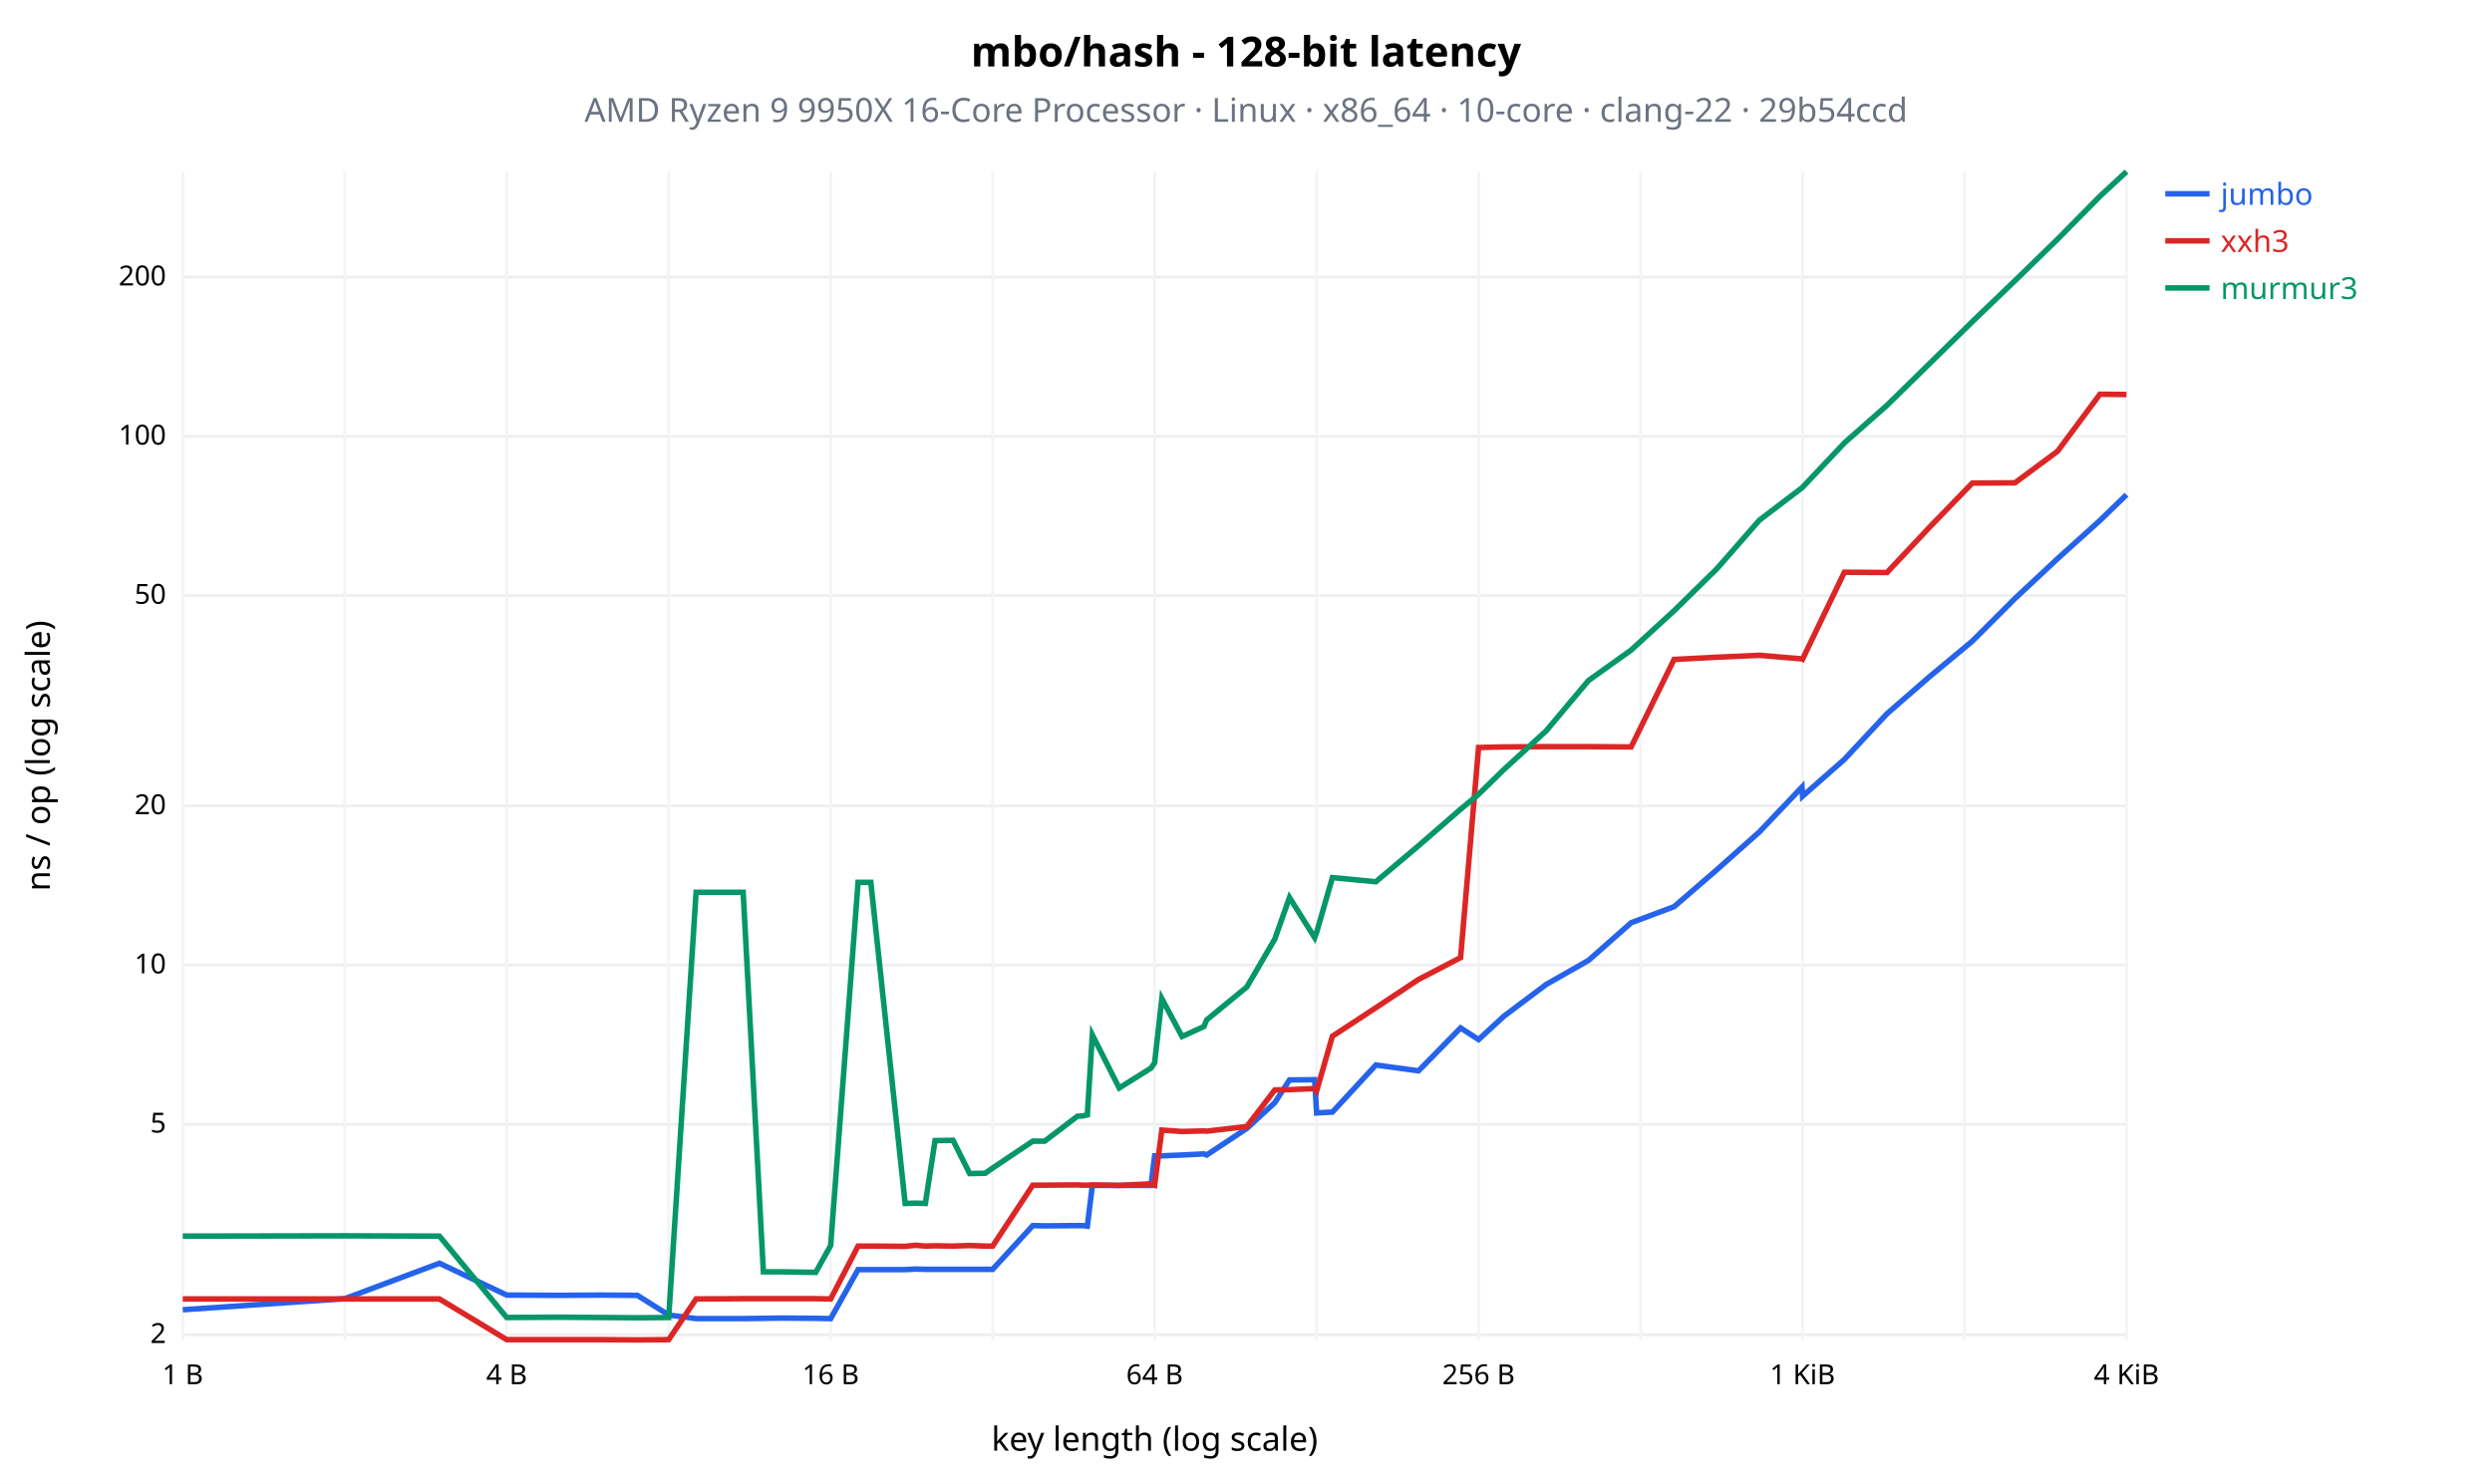
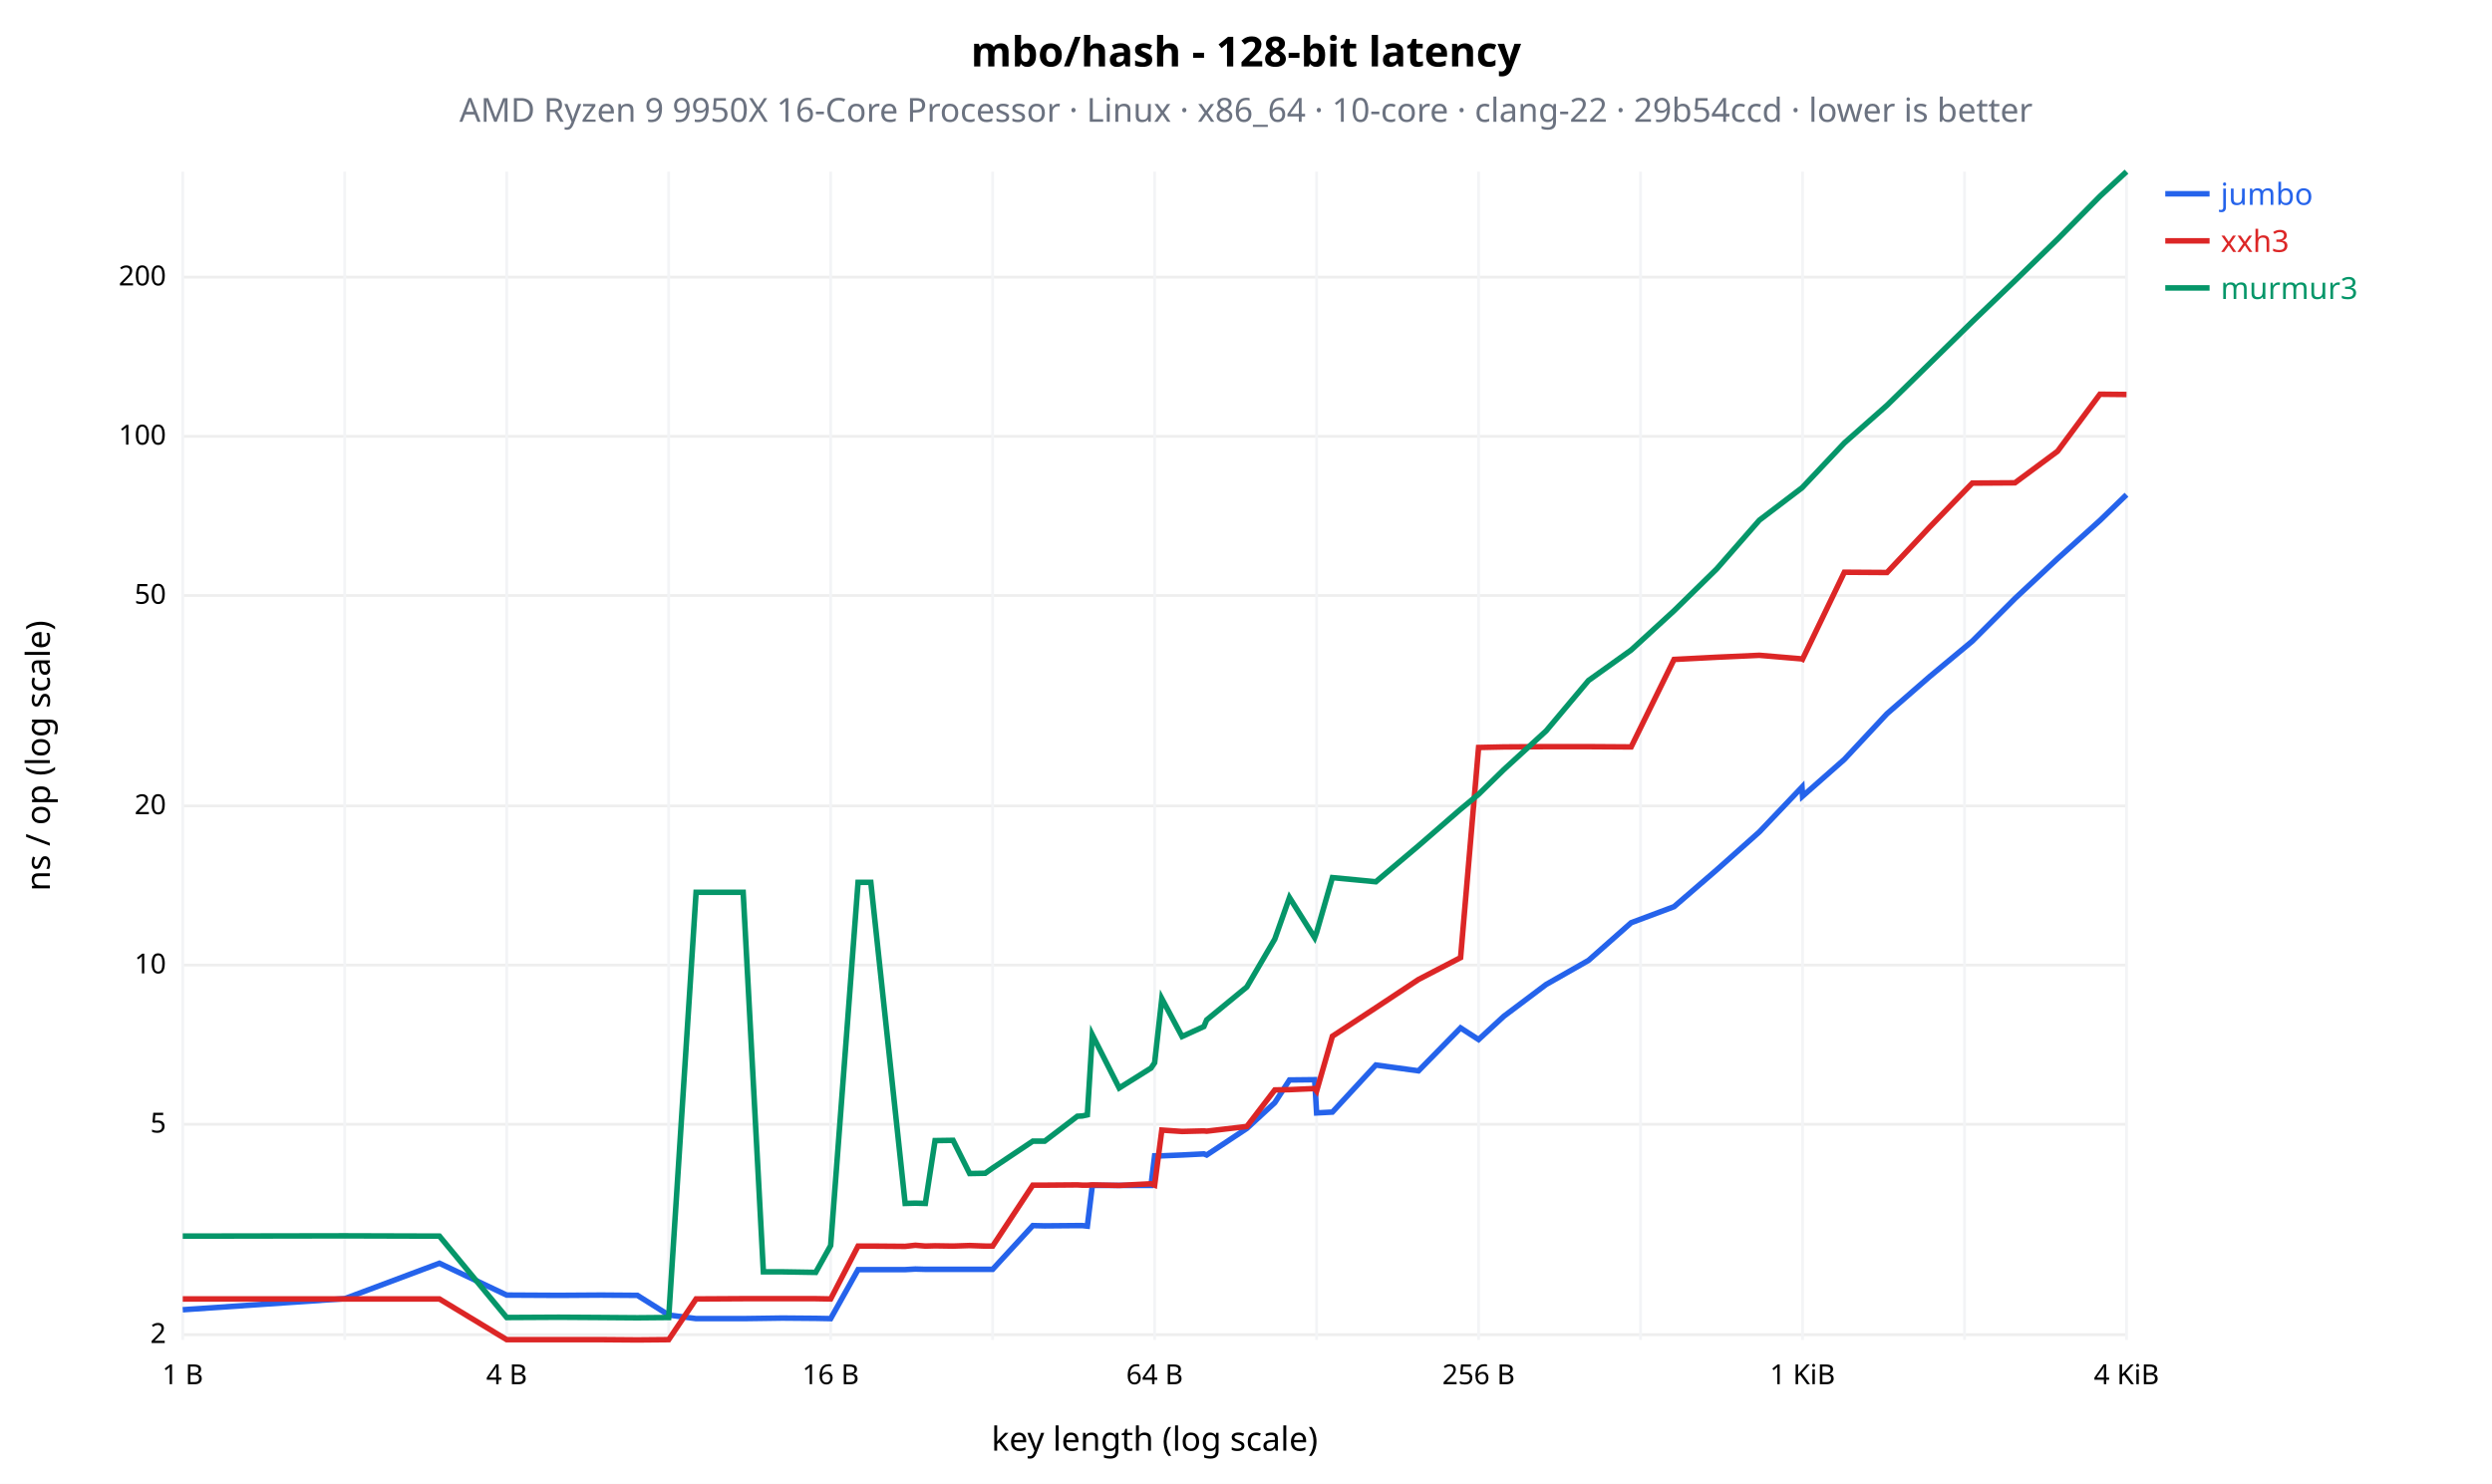
<svg xmlns="http://www.w3.org/2000/svg" width="900" height="536" font-family="sans-serif">
  <rect width="900" height="536" fill="white" />
  <text x="450" y="24" font-size="15" font-weight="bold" text-anchor="middle">mbo/hash - 128-bit latency</text>
-   <text x="450" y="44" font-size="12" fill="#6b7280" text-anchor="middle">AMD Ryzen 9 9950X 16-Core Processor · Linux · x86_64 · 10-core · clang-22 · 29b54ccd</text>
+   <text x="450" y="44" font-size="12" fill="#6b7280" text-anchor="middle">AMD Ryzen 9 9950X 16-Core Processor · Linux · x86_64 · 10-core · clang-22 · 29b54ccd · lower is better</text>
  <line x1="66" y1="482.1" x2="768.0" y2="482.1" stroke="#eee" />
  <text x="60" y="485.1" font-size="10" text-anchor="end">2</text>
  <line x1="66" y1="406.1" x2="768.0" y2="406.1" stroke="#eee" />
  <text x="60" y="409.1" font-size="10" text-anchor="end">5</text>
  <line x1="66" y1="348.6" x2="768.0" y2="348.6" stroke="#eee" />
  <text x="60" y="351.6" font-size="10" text-anchor="end">10</text>
  <line x1="66" y1="291.1" x2="768.0" y2="291.1" stroke="#eee" />
  <text x="60" y="294.1" font-size="10" text-anchor="end">20</text>
  <line x1="66" y1="215.1" x2="768.0" y2="215.1" stroke="#eee" />
  <text x="60" y="218.1" font-size="10" text-anchor="end">50</text>
  <line x1="66" y1="157.6" x2="768.0" y2="157.6" stroke="#eee" />
  <text x="60" y="160.6" font-size="10" text-anchor="end">100</text>
  <line x1="66" y1="100.1" x2="768.0" y2="100.1" stroke="#eee" />
  <text x="60" y="103.1" font-size="10" text-anchor="end">200</text>
  <line x1="66.0" y1="62" x2="66.0" y2="484.0" stroke="#f3f4f6" />
  <text x="66.0" y="500.0" font-size="10" text-anchor="middle">1 B</text>
  <line x1="124.5" y1="62" x2="124.5" y2="484.0" stroke="#f3f4f6" />
  <line x1="183.0" y1="62" x2="183.0" y2="484.0" stroke="#f3f4f6" />
  <text x="183.0" y="500.0" font-size="10" text-anchor="middle">4 B</text>
  <line x1="241.5" y1="62" x2="241.5" y2="484.0" stroke="#f3f4f6" />
  <line x1="300.0" y1="62" x2="300.0" y2="484.0" stroke="#f3f4f6" />
  <text x="300.0" y="500.0" font-size="10" text-anchor="middle">16 B</text>
  <line x1="358.5" y1="62" x2="358.5" y2="484.0" stroke="#f3f4f6" />
  <line x1="417.0" y1="62" x2="417.0" y2="484.0" stroke="#f3f4f6" />
  <text x="417.0" y="500.0" font-size="10" text-anchor="middle">64 B</text>
  <line x1="475.5" y1="62" x2="475.5" y2="484.0" stroke="#f3f4f6" />
  <line x1="534.0" y1="62" x2="534.0" y2="484.0" stroke="#f3f4f6" />
  <text x="534.0" y="500.0" font-size="10" text-anchor="middle">256 B</text>
  <line x1="592.5" y1="62" x2="592.5" y2="484.0" stroke="#f3f4f6" />
  <line x1="651.0" y1="62" x2="651.0" y2="484.0" stroke="#f3f4f6" />
  <text x="651.0" y="500.0" font-size="10" text-anchor="middle">1 KiB</text>
  <line x1="709.5" y1="62" x2="709.5" y2="484.0" stroke="#f3f4f6" />
  <line x1="768.0" y1="62" x2="768.0" y2="484.0" stroke="#f3f4f6" />
  <text x="768.0" y="500.0" font-size="10" text-anchor="middle">4 KiB</text>
  <text x="417" y="524" font-size="12" text-anchor="middle">key length (log scale)</text>
  <text x="18" y="273" font-size="12" transform="rotate(-90 18 273)" text-anchor="middle">ns / op (log scale)</text>
  <polyline points="66.0,473.1 124.5,469.1 158.7,456.3 183.0,467.8 201.8,467.9 217.2,467.8 230.2,467.9 241.5,475.0 251.4,476.3 268.4,476.3 275.7,476.2 282.5,476.1 294.6,476.2 300.0,476.3 309.9,458.6 314.5,458.6 326.9,458.6 330.6,458.4 334.2,458.5 337.7,458.5 344.2,458.5 350.2,458.5 355.8,458.5 358.5,458.5 373.0,442.7 377.3,442.8 389.1,442.7 390.9,442.7 392.7,442.9 394.5,428.2 404.2,428.2 415.7,428.2 417.0,417.5 419.6,417.5 426.9,417.2 434.8,416.8 435.8,417.2 450.3,407.6 460.4,398.3 465.7,390.1 474.8,390.0 475.5,402.0 481.2,401.7 496.9,384.7 512.3,386.8 527.5,371.3 534.0,375.5 543.1,367.1 558.4,355.6 573.7,346.9 589.1,333.3 604.6,327.5 620.0,314.2 635.4,300.5 650.8,284.3 651.0,287.6 666.1,274.3 681.5,257.8 696.9,244.4 712.3,231.6 727.7,216.2 743.1,201.8 758.4,188.0 768.0,178.7" fill="none" stroke="#2563eb" stroke-width="2" />
  <line x1="782.0" y1="70.0" x2="798.0" y2="70.0" stroke="#2563eb" stroke-width="2" />
  <text x="802.0" y="74.0" font-size="11" fill="#2563eb">jumbo</text>
  <polyline points="66.0,469.2 124.5,469.2 158.7,469.2 183.0,483.9 201.8,483.9 217.2,483.9 230.2,484.0 241.5,483.9 251.4,469.2 268.4,469.1 275.7,469.1 282.5,469.1 294.6,469.1 300.0,469.2 309.9,450.1 314.5,450.1 326.9,450.2 330.6,449.8 334.2,450.1 337.7,450.0 344.2,450.1 350.2,449.9 355.8,450.1 358.5,450.1 373.0,428.1 377.3,428.1 389.1,428.0 390.9,428.1 392.7,428.1 394.5,428.0 404.2,428.2 415.7,427.6 417.0,428.1 419.6,408.2 426.9,408.7 434.8,408.5 435.8,408.6 450.3,406.9 460.4,393.7 465.7,393.6 474.8,393.2 475.5,394.1 481.2,374.3 496.9,364.0 512.3,353.8 527.5,345.9 534.0,270.0 543.1,269.8 558.4,269.7 573.7,269.7 589.1,269.8 604.6,238.2 620.0,237.4 635.4,236.7 650.8,238.0 651.0,238.1 666.1,206.7 681.5,206.8 696.9,190.4 712.3,174.5 727.7,174.4 743.1,163.0 758.4,142.4 768.0,142.5" fill="none" stroke="#dc2626" stroke-width="2" />
  <line x1="782.0" y1="87.0" x2="798.0" y2="87.0" stroke="#dc2626" stroke-width="2" />
  <text x="802.0" y="91.0" font-size="11" fill="#dc2626">xxh3</text>
  <polyline points="66.0,446.5 124.5,446.4 158.7,446.5 183.0,475.9 201.8,475.8 217.2,475.9 230.2,476.0 241.5,475.9 251.4,322.3 268.4,322.3 275.7,459.4 282.5,459.4 294.6,459.6 300.0,449.9 309.9,318.7 314.5,318.7 326.9,434.7 330.6,434.6 334.2,434.7 337.7,412.0 344.2,411.9 350.2,423.9 355.8,423.8 358.5,421.9 373.0,412.2 377.3,412.2 389.1,403.2 390.9,403.1 392.7,402.7 394.5,373.8 404.2,393.0 415.7,385.8 417.0,383.9 419.6,360.7 426.9,374.4 434.8,370.8 435.8,368.4 450.3,356.5 460.4,339.2 465.7,324.2 474.8,338.7 475.5,336.8 481.2,317.0 496.9,318.5 512.3,305.5 527.5,292.3 534.0,286.9 543.1,278.0 558.4,264.0 573.7,245.8 589.1,234.8 604.6,220.6 620.0,205.5 635.4,187.9 650.8,176.2 651.0,176.0 666.1,160.0 681.5,146.4 696.9,131.3 712.3,116.2 727.7,101.4 743.1,86.4 758.4,70.9 768.0,62.0" fill="none" stroke="#059669" stroke-width="2" />
  <line x1="782.0" y1="104.0" x2="798.0" y2="104.0" stroke="#059669" stroke-width="2" />
  <text x="802.0" y="108.0" font-size="11" fill="#059669">murmur3</text>
</svg>
